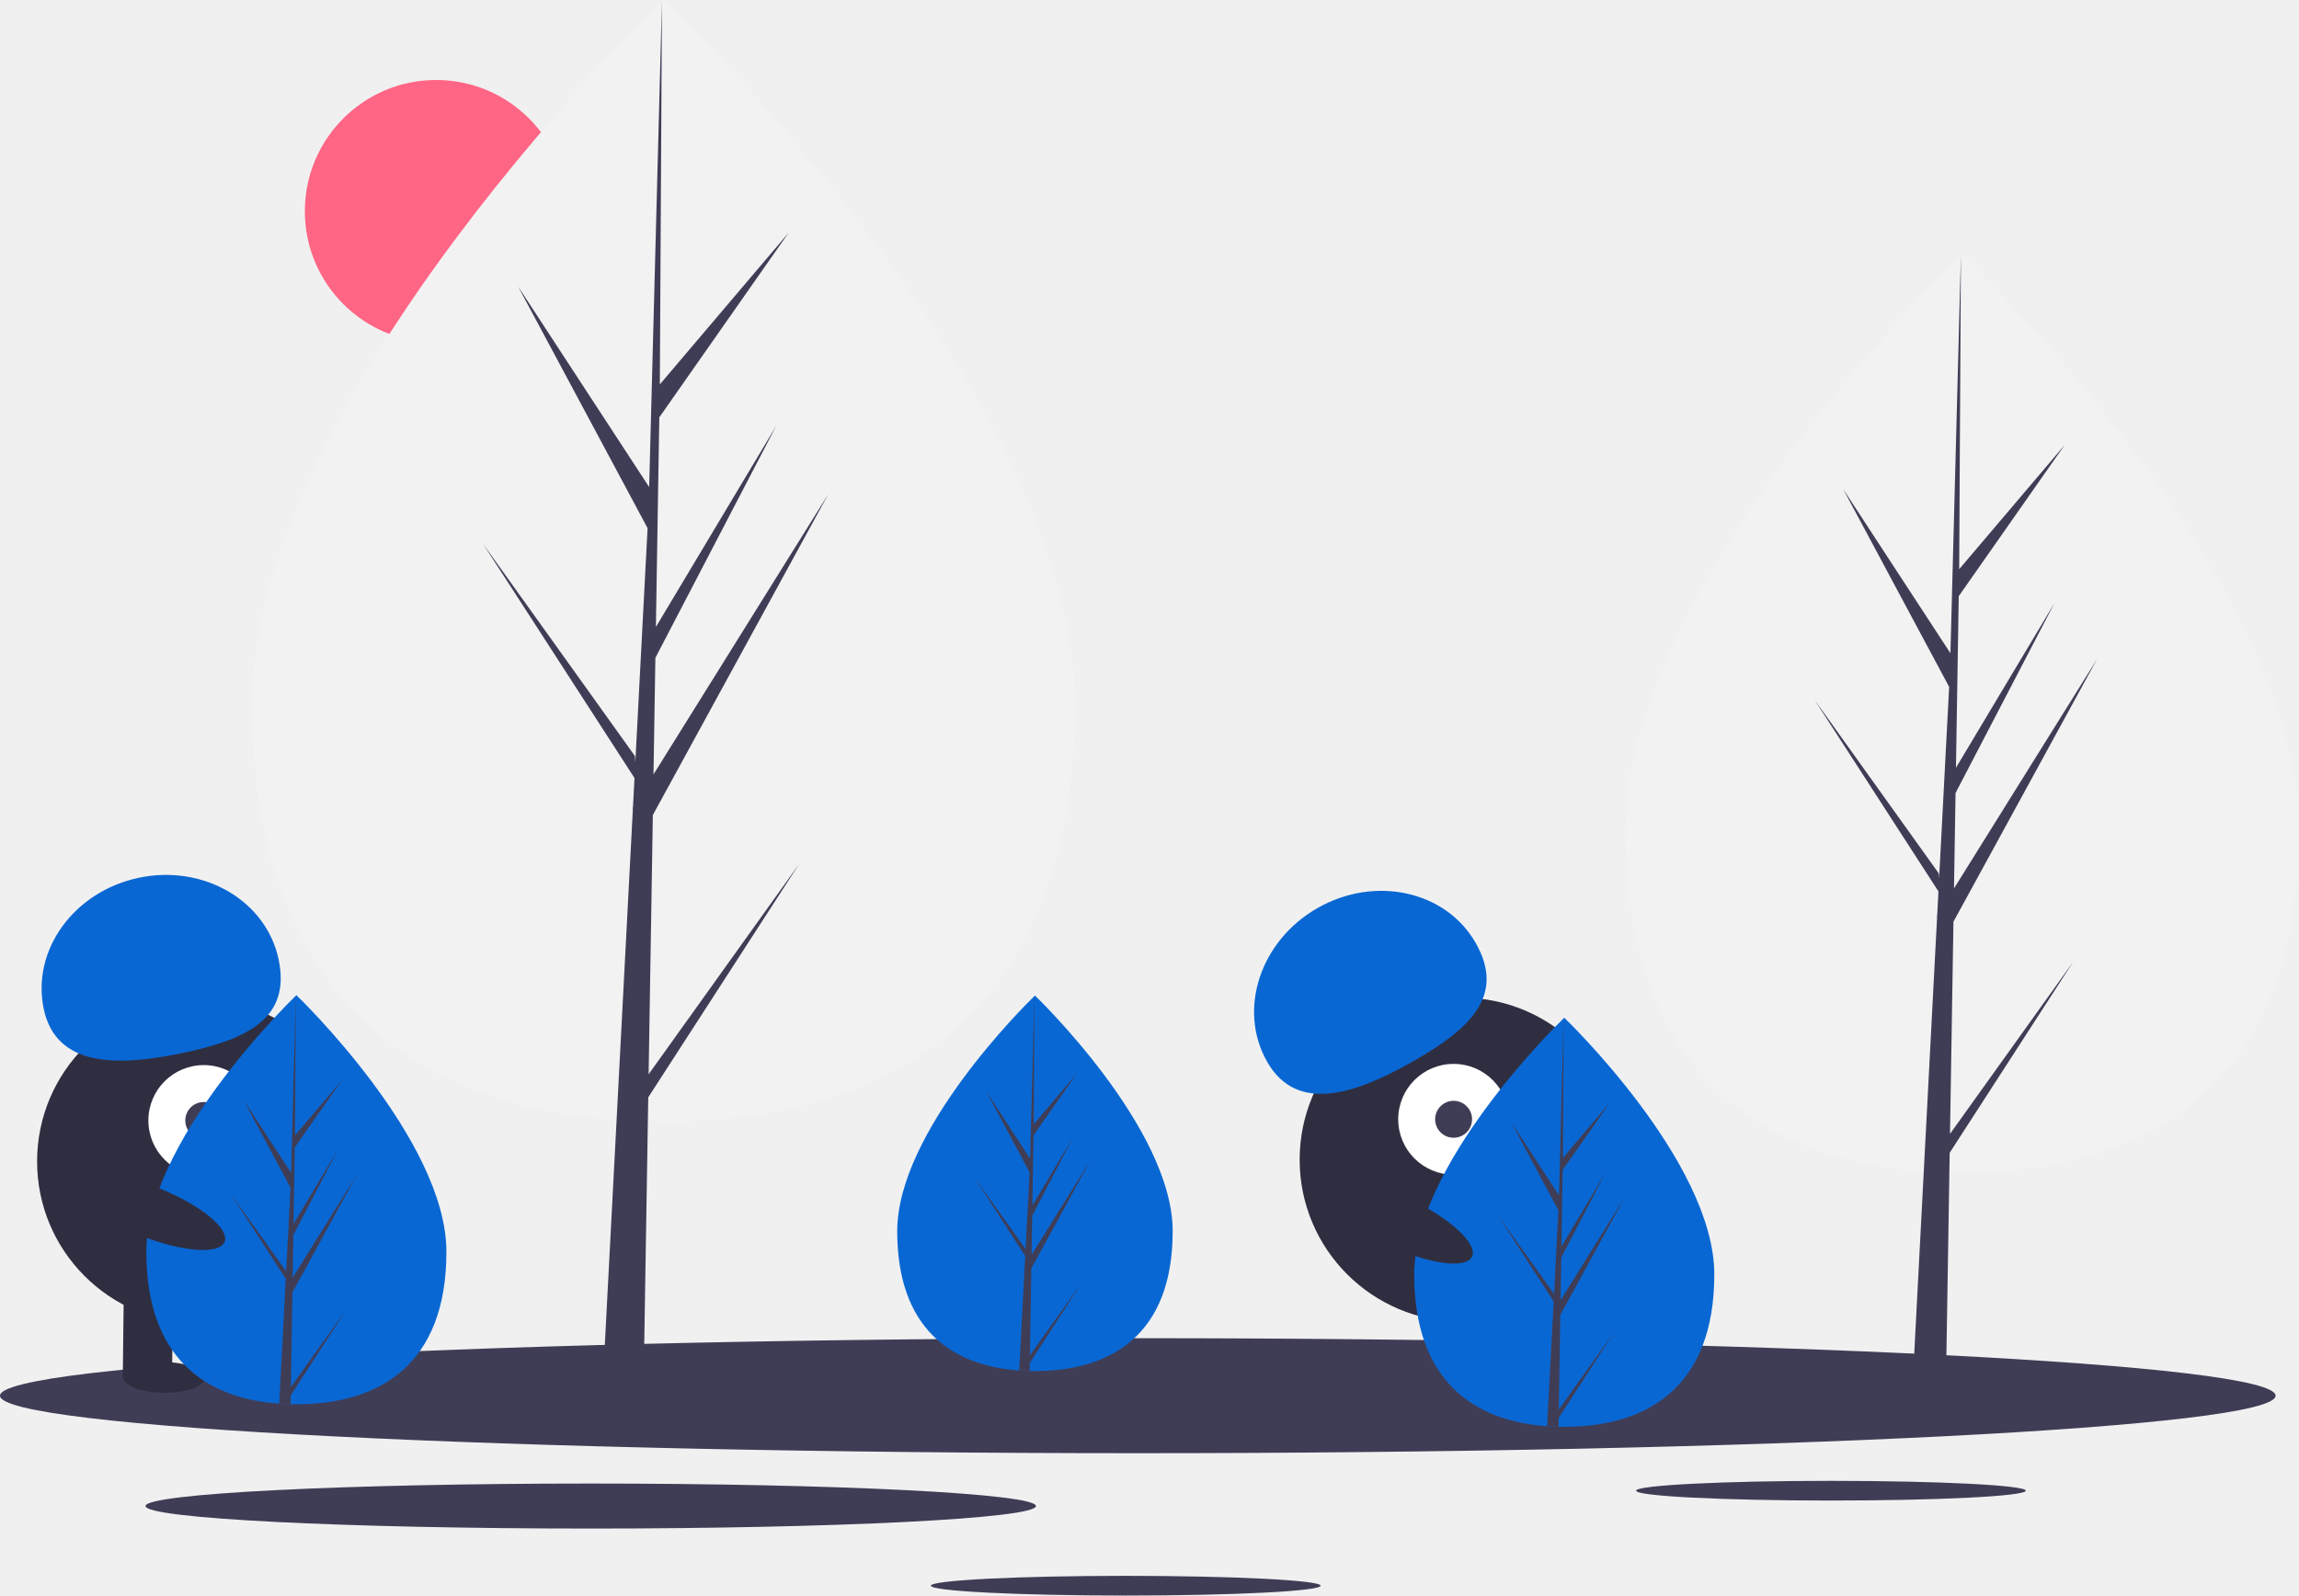
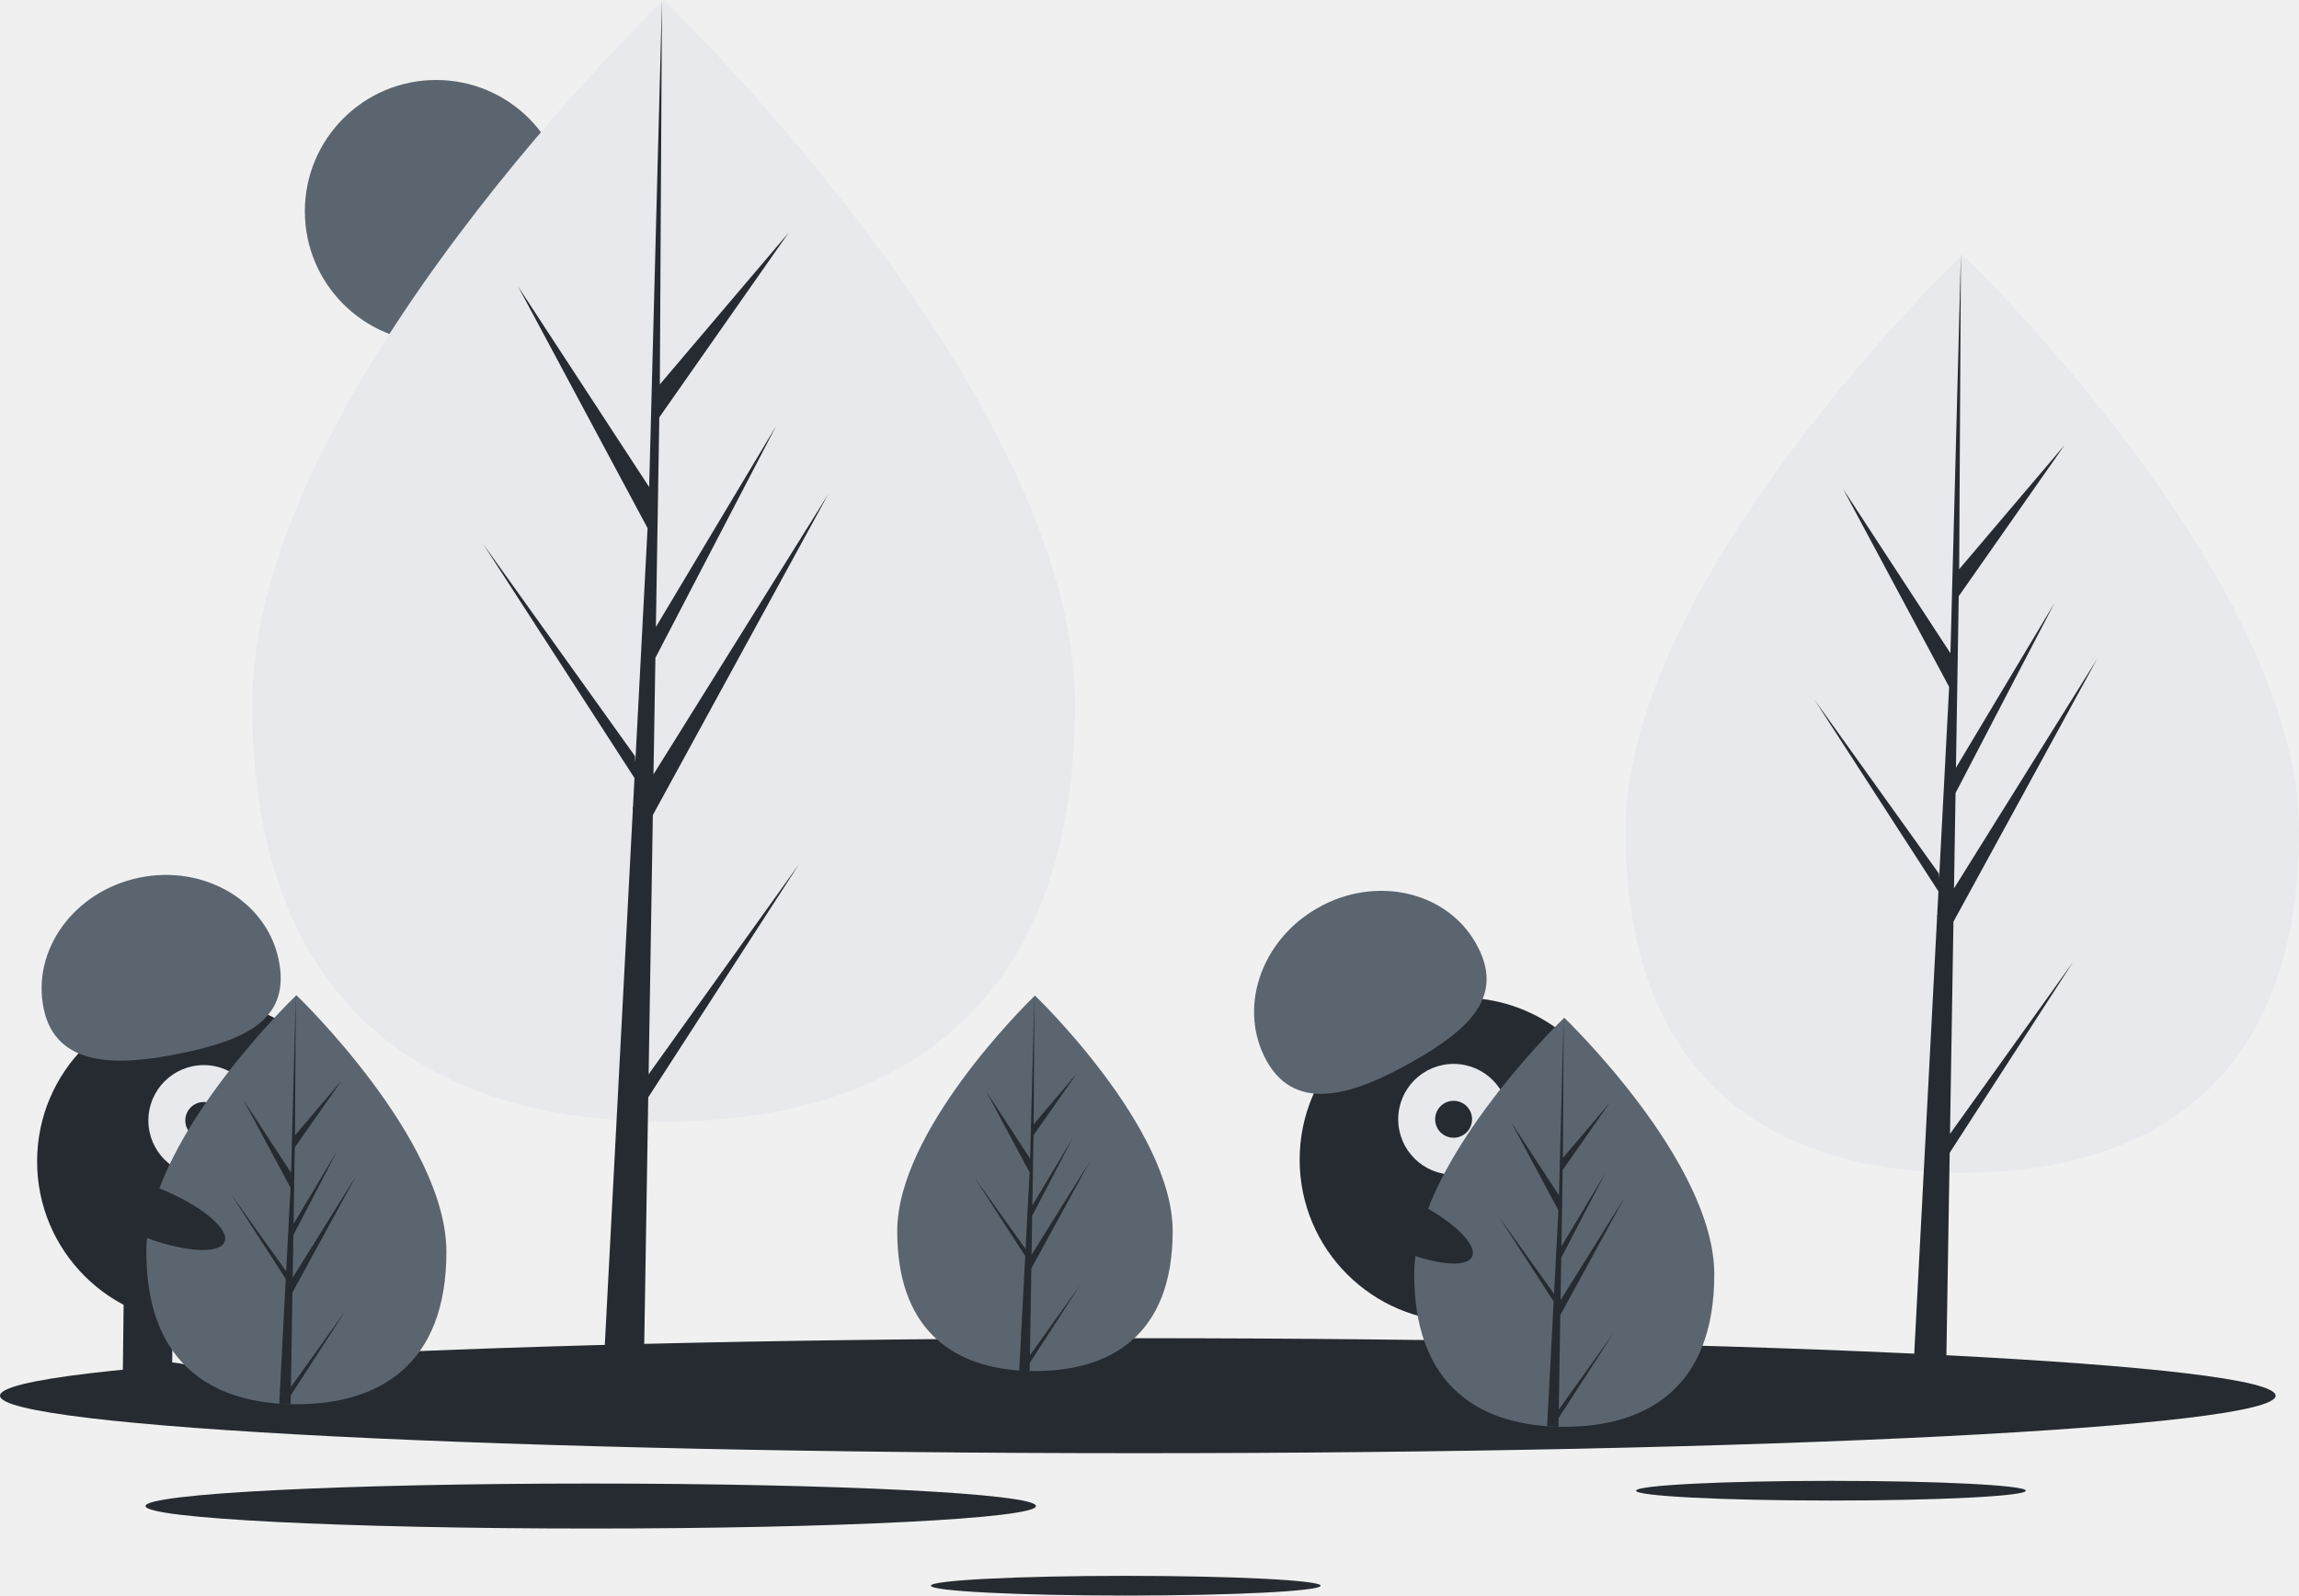
<svg xmlns="http://www.w3.org/2000/svg" id="a706cf1c-1654-439b-8fcf-310eb7aa0e00" data-name="Layer 1" width="1120.592" height="777.916" viewBox="0 0 1120.592 777.916">
-   <circle cx="212.592" cy="103" r="64" fill="#ff6584" />
-   <path d="M563.68,404.164c0,151.011-89.774,203.739-200.516,203.739S162.649,555.175,162.649,404.164,363.165,61.042,363.165,61.042,563.68,253.152,563.68,404.164Z" transform="translate(-39.70387 -61.04208)" fill="#f2f2f2" />
-   <polygon points="316.156 523.761 318.21 397.378 403.674 241.024 318.532 377.552 319.455 320.725 378.357 207.605 319.699 305.687 319.699 305.687 321.359 203.481 384.433 113.423 321.621 187.409 322.658 0 316.138 248.096 316.674 237.861 252.547 139.704 315.646 257.508 309.671 371.654 309.493 368.625 235.565 265.329 309.269 379.328 308.522 393.603 308.388 393.818 308.449 394.99 293.29 684.589 313.544 684.589 315.974 535.005 389.496 421.285 316.156 523.761" fill="#3f3d56" />
-   <path d="M1160.296,466.014c0,123.61-73.484,166.77-164.132,166.77s-164.132-43.16-164.132-166.77S996.165,185.152,996.165,185.152,1160.296,342.404,1160.296,466.014Z" transform="translate(-39.70387 -61.04208)" fill="#f2f2f2" />
-   <polygon points="950.482 552.833 952.162 449.383 1022.119 321.4 952.426 433.154 953.182 386.639 1001.396 294.044 953.382 374.329 953.382 374.329 954.741 290.669 1006.369 216.952 954.954 277.514 955.804 124.11 950.467 327.188 950.906 318.811 898.414 238.464 950.064 334.893 945.173 428.327 945.027 425.847 884.514 341.294 944.844 434.608 944.232 446.293 944.123 446.469 944.173 447.428 931.764 684.478 948.343 684.478 950.332 562.037 1010.514 468.952 950.482 552.833" fill="#3f3d56" />
-   <ellipse cx="554.592" cy="680.479" rx="554.592" ry="28.034" fill="#3f3d56" />
-   <ellipse cx="892.445" cy="726.797" rx="94.989" ry="4.802" fill="#3f3d56" />
-   <ellipse cx="548.72" cy="773.114" rx="94.989" ry="4.802" fill="#3f3d56" />
-   <ellipse cx="287.944" cy="734.279" rx="217.014" ry="10.97" fill="#3f3d56" />
-   <circle cx="97.084" cy="566.27" r="79" fill="#2f2e41" />
-   <rect x="99.805" y="689.023" width="24" height="43" transform="translate(-31.32451 -62.31008) rotate(0.67509)" fill="#2f2e41" />
-   <rect x="147.802" y="689.589" width="24" height="43" transform="translate(-31.31452 -62.87555) rotate(0.67509)" fill="#2f2e41" />
-   <ellipse cx="119.546" cy="732.616" rx="7.5" ry="20" transform="translate(-654.1319 782.4795) rotate(-89.32491)" fill="#2f2e41" />
-   <ellipse cx="167.554" cy="732.182" rx="7.5" ry="20" transform="translate(-606.2547 830.0553) rotate(-89.32491)" fill="#2f2e41" />
-   <circle cx="99.319" cy="546.295" r="27" fill="#fff" />
-   <circle cx="99.319" cy="546.295" r="9" fill="#3f3d56" />
-   <path d="M61.026,552.946c-6.042-28.641,14.688-57.265,46.3-63.934s62.138,11.143,68.18,39.784-14.978,38.93-46.591,45.599S67.068,581.587,61.026,552.946Z" transform="translate(-39.70387 -61.04208)" fill="#0967d3" />
-   <path d="M257.296,671.384c0,55.076-32.74,74.306-73.13,74.306q-1.404,0-2.803-.031c-1.871-.04-3.725-.129-5.556-.254-36.451-2.58-64.771-22.799-64.771-74.021,0-53.008,67.739-119.896,72.827-124.846l.009-.009c.196-.192.294-.285.294-.285S257.296,616.308,257.296,671.384Z" transform="translate(-39.70387 -61.04208)" fill="#0967d3" />
-   <path d="M181.502,737.265l26.747-37.374-26.814,41.477-.071,4.291c-1.871-.04-3.725-.129-5.556-.254l2.883-55.103-.022-.428.049-.08.272-5.204-26.881-41.58,26.965,37.677.062,1.105,2.179-41.633-23.013-42.966,23.294,35.658,2.268-86.314.009-.294v.285l-.379,68.064,22.911-26.983-23.004,32.847-.606,37.276L204.185,621.958l-21.48,41.259-.339,20.723,31.056-49.791-31.171,57.023Z" transform="translate(-39.70387 -61.04208)" fill="#3f3d56" />
-   <circle cx="712.485" cy="565.415" r="79" fill="#2f2e41" />
-   <rect x="741.777" y="691.824" width="24" height="43" transform="translate(-215.9946 191.864) rotate(-17.08345)" fill="#2f2e41" />
-   <rect x="787.659" y="677.723" width="24" height="43" transform="matrix(0.95588, -0.29376, 0.29376, 0.95588, -209.8279, 204.7204)" fill="#2f2e41" />
-   <ellipse cx="767.887" cy="732.003" rx="20" ry="7.5" transform="translate(-220.8593 196.8331) rotate(-17.08345)" fill="#2f2e41" />
-   <ellipse cx="813.475" cy="716.946" rx="20" ry="7.5" transform="translate(-214.4248 209.561) rotate(-17.08345)" fill="#2f2e41" />
-   <circle cx="708.522" cy="545.71" r="27" fill="#fff" />
-   <circle cx="708.522" cy="545.71" r="9" fill="#3f3d56" />
-   <path d="M657.355,578.743c-14.49-25.433-3.478-59.016,24.594-75.009s62.576-8.341,77.065,17.093-2.391,41.644-30.463,57.637S671.845,604.176,657.355,578.743Z" transform="translate(-39.70387 -61.04208)" fill="#0967d3" />
-   <path d="M611.296,661.299c0,50.557-30.054,68.21-67.13,68.21q-1.288,0-2.573-.029c-1.718-.037-3.419-.119-5.1-.233-33.461-2.368-59.457-20.929-59.457-67.948,0-48.659,62.181-110.059,66.852-114.603l.008-.008c.18-.176.27-.262.27-.262S611.296,610.742,611.296,661.299Z" transform="translate(-39.70387 -61.04208)" fill="#0967d3" />
-   <path d="M541.72,721.774l24.553-34.307-24.614,38.074-.065,3.939c-1.718-.037-3.419-.119-5.1-.233l2.646-50.582-.02-.393.045-.074.249-4.777-24.675-38.168,24.753,34.585.057,1.014,2-38.217-21.125-39.44L541.806,625.928l2.082-79.232.008-.27v.262l-.348,62.48,21.031-24.769-21.117,30.152-.556,34.217,19.636-32.839-19.718,37.874-.311,19.023,28.508-45.706-28.614,52.344Z" transform="translate(-39.70387 -61.04208)" fill="#3f3d56" />
-   <path d="M875.296,682.384c0,55.076-32.74,74.306-73.13,74.306q-1.403,0-2.803-.031c-1.871-.04-3.725-.129-5.556-.254-36.451-2.58-64.771-22.799-64.771-74.021,0-53.008,67.739-119.896,72.827-124.846l.009-.009c.196-.192.294-.285.294-.285S875.296,627.308,875.296,682.384Z" transform="translate(-39.70387 -61.04208)" fill="#0967d3" />
-   <path d="M799.502,748.265l26.747-37.374-26.814,41.477-.071,4.291c-1.871-.04-3.725-.129-5.556-.254l2.883-55.103-.022-.428.049-.08.272-5.204L770.108,654.011l26.965,37.677.062,1.105,2.179-41.633-23.013-42.966,23.294,35.658,2.268-86.314.009-.294v.285l-.379,68.064,22.911-26.983-23.004,32.847-.606,37.276L822.185,632.958l-21.48,41.259-.339,20.723,31.056-49.791-31.171,57.023Z" transform="translate(-39.70387 -61.04208)" fill="#3f3d56" />
-   <ellipse cx="721.517" cy="656.822" rx="12.4" ry="39.5" transform="translate(-220.8352 966.2232) rotate(-64.62574)" fill="#2f2e41" />
-   <ellipse cx="112.517" cy="651.822" rx="12.4" ry="39.5" transform="translate(-574.0794 452.7137) rotate(-68.15829)" fill="#2f2e41" />
+   <circle cx="212.592" cy="103" r="64" fill="#5B6570" />
+   <path d="M563.68,404.164c0,151.011-89.774,203.739-200.516,203.739S162.649,555.175,162.649,404.164,363.165,61.042,363.165,61.042,563.68,253.152,563.68,404.164Z" transform="translate(-39.70387 -61.04208)" fill="#E7E9EC" />
+   <polygon points="316.156 523.761 318.21 397.378 403.674 241.024 318.532 377.552 319.455 320.725 378.357 207.605 319.699 305.687 319.699 305.687 321.359 203.481 384.433 113.423 321.621 187.409 322.658 0 316.138 248.096 316.674 237.861 252.547 139.704 315.646 257.508 309.671 371.654 309.493 368.625 235.565 265.329 309.269 379.328 308.522 393.603 308.388 393.818 308.449 394.99 293.29 684.589 313.544 684.589 315.974 535.005 389.496 421.285 316.156 523.761" fill="#262B31" />
+   <path d="M1160.296,466.014c0,123.61-73.484,166.77-164.132,166.77s-164.132-43.16-164.132-166.77S996.165,185.152,996.165,185.152,1160.296,342.404,1160.296,466.014Z" transform="translate(-39.70387 -61.04208)" fill="#E7E9EC" />
+   <polygon points="950.482 552.833 952.162 449.383 1022.119 321.4 952.426 433.154 953.182 386.639 1001.396 294.044 953.382 374.329 953.382 374.329 954.741 290.669 1006.369 216.952 954.954 277.514 955.804 124.11 950.467 327.188 950.906 318.811 898.414 238.464 950.064 334.893 945.173 428.327 945.027 425.847 884.514 341.294 944.844 434.608 944.232 446.293 944.123 446.469 944.173 447.428 931.764 684.478 948.343 684.478 950.332 562.037 1010.514 468.952 950.482 552.833" fill="#262B31" />
+   <ellipse cx="554.592" cy="680.479" rx="554.592" ry="28.034" fill="#262B31" />
+   <ellipse cx="892.445" cy="726.797" rx="94.989" ry="4.802" fill="#262B31" />
+   <ellipse cx="548.72" cy="773.114" rx="94.989" ry="4.802" fill="#262B31" />
+   <ellipse cx="287.944" cy="734.279" rx="217.014" ry="10.97" fill="#262B31" />
+   <circle cx="97.084" cy="566.27" r="79" fill="#262B31" />
+   <rect x="99.805" y="689.023" width="24" height="43" transform="translate(-31.32451 -62.31008) rotate(0.67509)" fill="#262B31" />
+   <rect x="147.802" y="689.589" width="24" height="43" transform="translate(-31.31452 -62.87555) rotate(0.67509)" fill="#262B31" />
+   <ellipse cx="119.546" cy="732.616" rx="7.5" ry="20" transform="translate(-654.1319 782.4795) rotate(-89.32491)" fill="#262B31" />
+   <ellipse cx="167.554" cy="732.182" rx="7.5" ry="20" transform="translate(-606.2547 830.0553) rotate(-89.32491)" fill="#262B31" />
+   <circle cx="99.319" cy="546.295" r="27" fill="#E7E9EC" />
+   <circle cx="99.319" cy="546.295" r="9" fill="#262B31" />
+   <path d="M61.026,552.946c-6.042-28.641,14.688-57.265,46.3-63.934s62.138,11.143,68.18,39.784-14.978,38.93-46.591,45.599S67.068,581.587,61.026,552.946Z" transform="translate(-39.70387 -61.04208)" fill="#5B6570" />
+   <path d="M257.296,671.384c0,55.076-32.74,74.306-73.13,74.306q-1.404,0-2.803-.031c-1.871-.04-3.725-.129-5.556-.254-36.451-2.58-64.771-22.799-64.771-74.021,0-53.008,67.739-119.896,72.827-124.846l.009-.009c.196-.192.294-.285.294-.285S257.296,616.308,257.296,671.384Z" transform="translate(-39.70387 -61.04208)" fill="#5B6570" />
+   <path d="M181.502,737.265l26.747-37.374-26.814,41.477-.071,4.291c-1.871-.04-3.725-.129-5.556-.254l2.883-55.103-.022-.428.049-.08.272-5.204-26.881-41.58,26.965,37.677.062,1.105,2.179-41.633-23.013-42.966,23.294,35.658,2.268-86.314.009-.294v.285l-.379,68.064,22.911-26.983-23.004,32.847-.606,37.276L204.185,621.958l-21.48,41.259-.339,20.723,31.056-49.791-31.171,57.023Z" transform="translate(-39.70387 -61.04208)" fill="#262B31" />
+   <circle cx="712.485" cy="565.415" r="79" fill="#262B31" />
+   <rect x="741.777" y="691.824" width="24" height="43" transform="translate(-215.9946 191.864) rotate(-17.08345)" fill="#262B31" />
+   <rect x="787.659" y="677.723" width="24" height="43" transform="matrix(0.95588, -0.29376, 0.29376, 0.95588, -209.8279, 204.7204)" fill="#262B31" />
+   <ellipse cx="767.887" cy="732.003" rx="20" ry="7.5" transform="translate(-220.8593 196.8331) rotate(-17.08345)" fill="#262B31" />
+   <ellipse cx="813.475" cy="716.946" rx="20" ry="7.5" transform="translate(-214.4248 209.561) rotate(-17.08345)" fill="#262B31" />
+   <circle cx="708.522" cy="545.71" r="27" fill="#E7E9EC" />
+   <circle cx="708.522" cy="545.71" r="9" fill="#262B31" />
+   <path d="M657.355,578.743c-14.49-25.433-3.478-59.016,24.594-75.009s62.576-8.341,77.065,17.093-2.391,41.644-30.463,57.637S671.845,604.176,657.355,578.743Z" transform="translate(-39.70387 -61.04208)" fill="#5B6570" />
+   <path d="M611.296,661.299c0,50.557-30.054,68.21-67.13,68.21q-1.288,0-2.573-.029c-1.718-.037-3.419-.119-5.1-.233-33.461-2.368-59.457-20.929-59.457-67.948,0-48.659,62.181-110.059,66.852-114.603l.008-.008c.18-.176.27-.262.27-.262S611.296,610.742,611.296,661.299Z" transform="translate(-39.70387 -61.04208)" fill="#5B6570" />
+   <path d="M541.72,721.774l24.553-34.307-24.614,38.074-.065,3.939c-1.718-.037-3.419-.119-5.1-.233l2.646-50.582-.02-.393.045-.074.249-4.777-24.675-38.168,24.753,34.585.057,1.014,2-38.217-21.125-39.44L541.806,625.928l2.082-79.232.008-.27v.262l-.348,62.48,21.031-24.769-21.117,30.152-.556,34.217,19.636-32.839-19.718,37.874-.311,19.023,28.508-45.706-28.614,52.344Z" transform="translate(-39.70387 -61.04208)" fill="#262B31" />
+   <path d="M875.296,682.384c0,55.076-32.74,74.306-73.13,74.306q-1.403,0-2.803-.031c-1.871-.04-3.725-.129-5.556-.254-36.451-2.58-64.771-22.799-64.771-74.021,0-53.008,67.739-119.896,72.827-124.846l.009-.009c.196-.192.294-.285.294-.285S875.296,627.308,875.296,682.384Z" transform="translate(-39.70387 -61.04208)" fill="#5B6570" />
+   <path d="M799.502,748.265l26.747-37.374-26.814,41.477-.071,4.291c-1.871-.04-3.725-.129-5.556-.254l2.883-55.103-.022-.428.049-.08.272-5.204L770.108,654.011l26.965,37.677.062,1.105,2.179-41.633-23.013-42.966,23.294,35.658,2.268-86.314.009-.294v.285l-.379,68.064,22.911-26.983-23.004,32.847-.606,37.276L822.185,632.958l-21.48,41.259-.339,20.723,31.056-49.791-31.171,57.023Z" transform="translate(-39.70387 -61.04208)" fill="#262B31" />
+   <ellipse cx="721.517" cy="656.822" rx="12.4" ry="39.5" transform="translate(-220.8352 966.2232) rotate(-64.62574)" fill="#262B31" />
+   <ellipse cx="112.517" cy="651.822" rx="12.4" ry="39.5" transform="translate(-574.0794 452.7137) rotate(-68.15829)" fill="#262B31" />
</svg>
